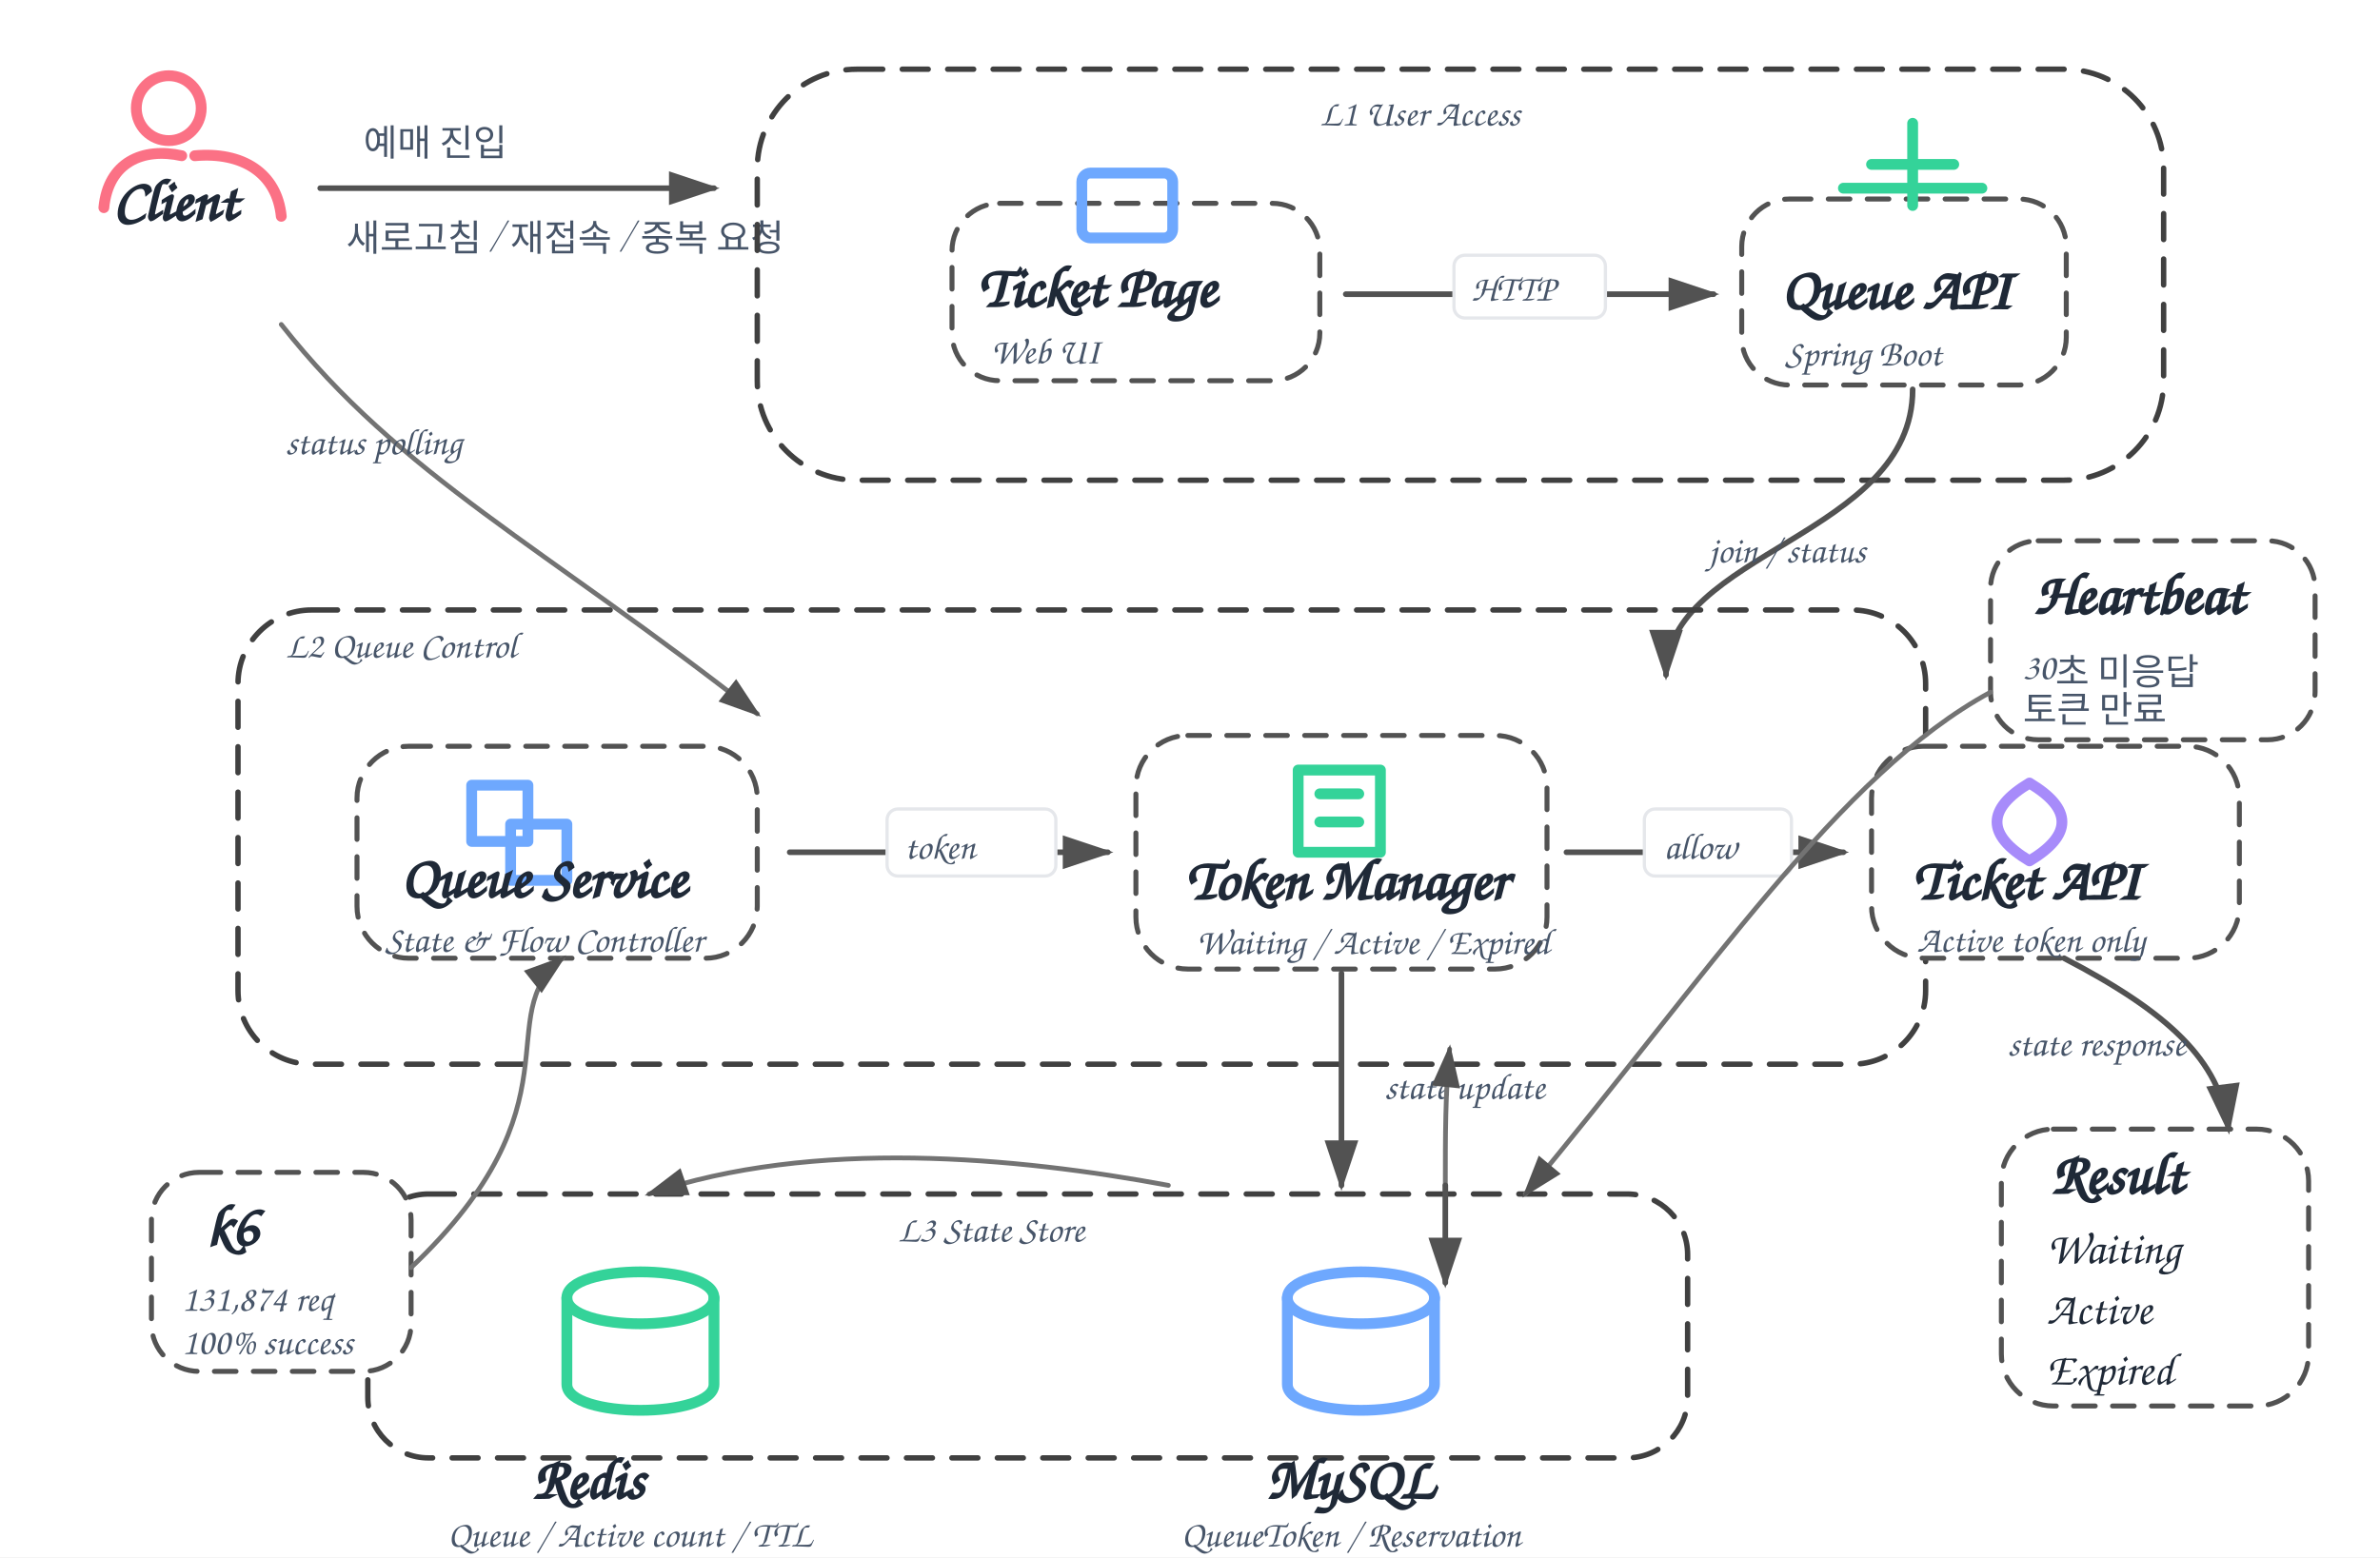
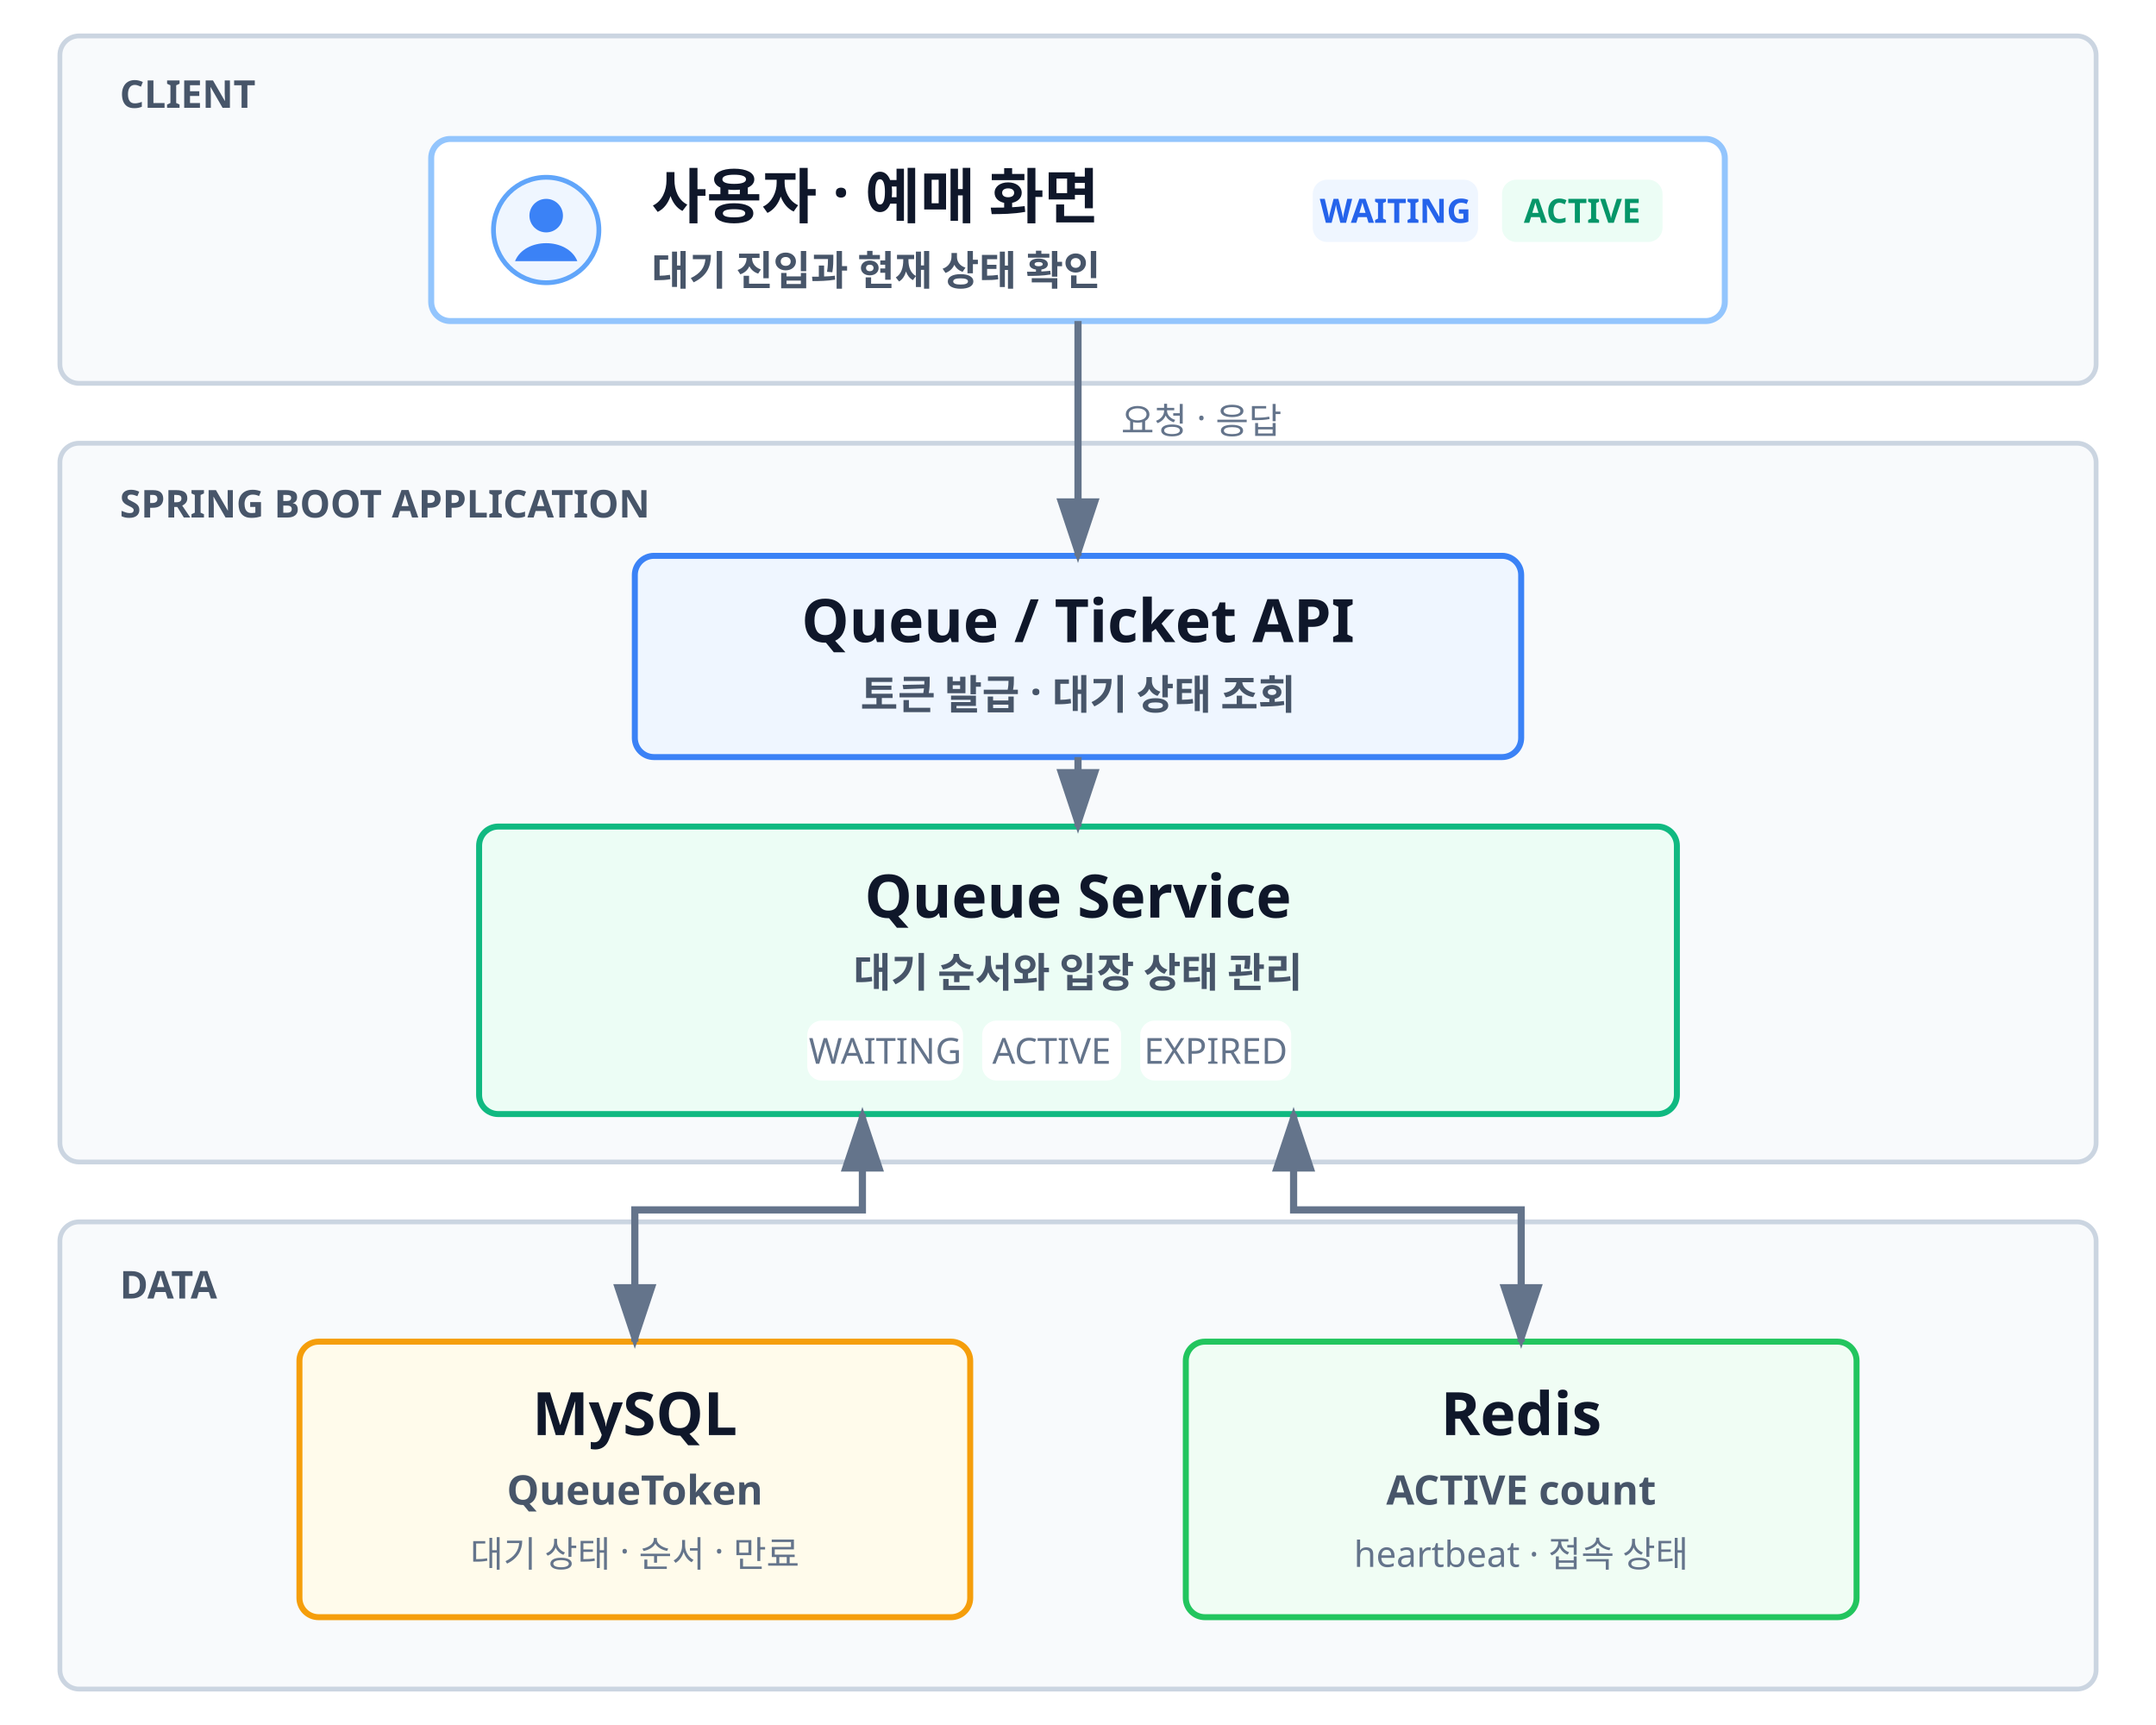
- <svg xmlns="http://www.w3.org/2000/svg" width="1100" height="720" viewBox="0 0 1100 720">
+ <svg xmlns="http://www.w3.org/2000/svg" width="900" height="720" viewBox="0 0 900 720">
  <defs>
    <style>
-       .hand { font-family: "Comic Sans MS", "Segoe Print", "Bradley Hand ITC", cursive; fill: #1f2937; }
-       .label { font-size: 27px; font-weight: 700; }
-       .mid { font-size: 21px; }
-       .small { font-size: 17px; fill: #475569; }
-       .group { fill: none; stroke: #404040; stroke-width: 2.5; stroke-dasharray: 12 9; stroke-linecap: round; }
-       .box { fill: #ffffff; stroke: #525252; stroke-width: 2.3; stroke-dasharray: 10 8; stroke-linecap: round; }
-       .line { fill: none; stroke: #525252; stroke-width: 2.6; stroke-linecap: round; stroke-linejoin: round; marker-end: url(#arrow); }
-       .thin { fill: none; stroke: #737373; stroke-width: 2.2; stroke-linecap: round; marker-end: url(#arrow); }
-       .note { fill: #ffffff; stroke: #e5e7eb; stroke-width: 1.5; }
-       .blue { stroke: #6ea8fe; fill: none; stroke-width: 5; stroke-linecap: round; stroke-linejoin: round; }
-       .green { stroke: #34d399; fill: none; stroke-width: 5; stroke-linecap: round; stroke-linejoin: round; }
-       .red { stroke: #fb7185; fill: none; stroke-width: 5; stroke-linecap: round; stroke-linejoin: round; }
-       .purple { stroke: #a78bfa; fill: none; stroke-width: 5; stroke-linecap: round; stroke-linejoin: round; }
+       text {
+         font-family: "Pretendard", "Noto Sans KR", "Malgun Gothic", sans-serif;
+         letter-spacing: 0;
+       }
+       .section-title { font-size: 16px; font-weight: 700; fill: #475569; }
+       .node-title { font-size: 25px; font-weight: 700; fill: #0f172a; }
+       .node-sub { font-size: 17px; font-weight: 600; fill: #475569; }
+       .detail { font-size: 15px; font-weight: 500; fill: #64748b; }
+       .chip { font-size: 14px; font-weight: 700; fill: #2563eb; }
+       .group { fill: #f8fafc; stroke: #cbd5e1; stroke-width: 2; }
+       .client-card { fill: #ffffff; stroke: #93c5fd; stroke-width: 2.5; }
+       .api-card { fill: #eff6ff; stroke: #3b82f6; stroke-width: 2.5; }
+       .service-card { fill: #ecfdf5; stroke: #10b981; stroke-width: 2.5; }
+       .mysql-card { fill: #fffbeb; stroke: #f59e0b; stroke-width: 2.5; }
+       .redis-card { fill: #f0fdf4; stroke: #22c55e; stroke-width: 2.5; }
+       .flow { fill: none; stroke: #64748b; stroke-width: 3; marker-end: url(#arrow); }
+       .data-flow { fill: none; stroke: #64748b; stroke-width: 3; marker-start: url(#arrow-back); marker-end: url(#arrow); }
    </style>
    <marker id="arrow" markerWidth="10" markerHeight="10" refX="8" refY="3" orient="auto">
-       <path d="M0,0 L0,6 L9,3 z" fill="#525252" />
+       <path d="M0,0 L0,6 L9,3 z" fill="#64748b" />
+     </marker>
+     <marker id="arrow-back" markerWidth="10" markerHeight="10" refX="1" refY="3" orient="auto">
+       <path d="M9,0 L9,6 L0,3 z" fill="#64748b" />
    </marker>
  </defs>
-   <rect width="1100" height="720" fill="#ffffff" />
-   <text x="52" y="102" class="hand label">Client</text>
-   <circle cx="78" cy="50" r="15" class="red" />
-   <path d="M48 96 C50 75 66 68 84 72" class="red" />
-   <path d="M90 72 C112 70 128 80 130 100" class="red" />
-   <path d="M148 87 C220 87 268 87 330 87" class="line" />
-   <text x="168" y="72" class="hand small">예매 진입</text>
-   <text x="160" y="116" class="hand small">새로고침 / 재접속 / 중복 요청</text>
-   <rect x="350" y="32" width="650" height="190" rx="46" class="group" />
-   <text x="610" y="58" class="hand small">L1 User Access</text>
-   <rect x="440" y="94" width="170" height="82" rx="22" class="box" />
-   <rect x="500" y="80" width="42" height="30" rx="4" class="blue" />
-   <text x="452" y="142" class="hand label">Ticket Page</text>
-   <text x="458" y="168" class="hand small">Web UI</text>
-   <path d="M622 136 C690 136 734 136 792 136" class="line" />
-   <rect x="672" y="118" width="70" height="29" rx="5" class="note" />
-   <text x="680" y="139" class="hand small">HTTP</text>
-   <rect x="805" y="92" width="150" height="86" rx="22" class="box" />
-   <path d="M865 76 h38 m-19 -19 v38 m-32 -8 h64" class="green" />
-   <text x="823" y="143" class="hand label">Queue API</text>
-   <text x="825" y="169" class="hand small">Spring Boot</text>
-   <path d="M884 180 C884 248 770 255 770 312" class="line" />
-   <text x="790" y="260" class="hand small">join / status</text>
-   <rect x="110" y="282" width="780" height="210" rx="34" class="group" />
-   <text x="132" y="304" class="hand small">L2 Queue Control</text>
-   <rect x="165" y="345" width="185" height="98" rx="24" class="box" />
-   <path d="M218 363 h26 v26 h-26 z M236 381 h26 v26 h-26 z" class="blue" />
-   <text x="185" y="415" class="hand label">Queue Service</text>
-   <text x="178" y="440" class="hand small">State &amp; Flow Controller</text>
-   <path d="M365 394 C425 394 457 394 512 394" class="line" />
-   <rect x="410" y="374" width="78" height="31" rx="5" class="note" />
-   <text x="418" y="397" class="hand small">token</text>
-   <rect x="525" y="340" width="190" height="108" rx="24" class="box" />
-   <path d="M600 356 h38 v38 h-38 z M610 367 h18 M610 380 h18" class="green" />
-   <text x="548" y="416" class="hand label">Token Manager</text>
-   <text x="553" y="441" class="hand small">Waiting / Active / Expired</text>
-   <path d="M724 394 C774 394 805 394 852 394" class="line" />
-   <rect x="760" y="374" width="68" height="31" rx="5" class="note" />
-   <text x="769" y="397" class="hand small">allow</text>
-   <rect x="865" y="345" width="170" height="98" rx="24" class="box" />
-   <path d="M938 362 q30 18 0 36 q-30 -18 0 -36" class="purple" />
-   <text x="884" y="416" class="hand label">Ticket API</text>
-   <text x="886" y="440" class="hand small">Active token only</text>
-   <path d="M620 450 C620 490 620 515 620 548" class="line" />
-   <text x="640" y="508" class="hand small">state update</text>
-   <rect x="170" y="552" width="610" height="122" rx="28" class="group" />
-   <text x="415" y="574" class="hand small">L3 State Store</text>
-   <path d="M262 600 C262 584 330 584 330 600 L330 640 C330 656 262 656 262 640 Z" class="green" />
-   <path d="M262 600 C262 616 330 616 330 600" class="green" />
-   <text x="246" y="693" class="hand label">Redis</text>
-   <text x="207" y="715" class="hand small">Queue / Active count / TTL</text>
-   <path d="M595 600 C595 584 663 584 663 600 L663 640 C663 656 595 656 595 640 Z" class="blue" />
-   <path d="M595 600 C595 616 663 616 663 600" class="blue" />
-   <text x="585" y="693" class="hand label">MySQL</text>
-   <text x="546" y="715" class="hand small">QueueToken / Reservation</text>
-   <path d="M540 548 C470 535 376 526 300 552" class="thin" />
-   <path d="M668 548 C668 525 668 505 670 485" class="thin" />
-   <path d="M668 548 C668 565 668 578 668 593" class="line" />
-   <rect x="925" y="522" width="142" height="128" rx="24" class="box" />
-   <text x="948" y="552" class="hand label">Result</text>
-   <text x="946" y="584" class="hand mid">Waiting</text>
-   <text x="946" y="612" class="hand mid">Active</text>
-   <text x="946" y="640" class="hand mid">Expired</text>
-   <path d="M954 443 C1002 468 1026 490 1030 522" class="line" />
-   <text x="928" y="488" class="hand small">state response</text>
-   <rect x="920" y="250" width="150" height="92" rx="22" class="box" />
-   <text x="940" y="284" class="hand label">Heartbeat</text>
-   <text x="935" y="314" class="hand small">30초 미응답</text>
-   <text x="935" y="334" class="hand small">토큰 만료</text>
-   <path d="M920 320 C850 358 790 450 705 552" class="thin" />
-   <rect x="70" y="542" width="120" height="92" rx="22" class="box" />
-   <text x="95" y="576" class="hand label">k6</text>
-   <text x="84" y="606" class="hand small">131,874 req</text>
-   <text x="84" y="626" class="hand small">100% success</text>
-   <path d="M190 586 C270 510 226 470 260 443" class="thin" />
-   <path d="M130 150 C185 220 252 253 350 330" class="thin" />
-   <text x="132" y="210" class="hand small">status polling</text>
+   <rect width="900" height="720" fill="#ffffff" />
+   <rect x="25" y="15" width="850" height="145" rx="8" class="group" />
+   <text x="50" y="45" class="section-title">CLIENT</text>
+   <rect x="180" y="58" width="540" height="76" rx="8" class="client-card" />
+   <circle cx="228" cy="96" r="22" fill="#eff6ff" stroke="#60a5fa" stroke-width="2" />
+   <circle cx="228" cy="90" r="7" fill="#3b82f6" />
+   <path d="M215 109 C219 99,237 99,241 109" fill="#3b82f6" />
+   <text x="272" y="91" class="node-title">사용자 · 예매 화면</text>
+   <text x="272" y="119" class="node-sub">대기 진입과 현재 상태 확인</text>
+   <rect x="548" y="75" width="69" height="26" rx="6" fill="#eff6ff" />
+   <text x="582.5" y="93" text-anchor="middle" class="chip">WAITING</text>
+   <rect x="627" y="75" width="67" height="26" rx="6" fill="#ecfdf5" />
+   <text x="660.5" y="93" text-anchor="middle" class="chip" style="fill:#059669">ACTIVE</text>
+   <rect x="25" y="185" width="850" height="300" rx="8" class="group" />
+   <text x="50" y="216" class="section-title">SPRING BOOT APPLICATION</text>
+   <rect x="265" y="232" width="370" height="84" rx="8" class="api-card" />
+   <text x="450" y="268" text-anchor="middle" class="node-title">Queue / Ticket API</text>
+   <text x="450" y="296" text-anchor="middle" class="node-sub">토큰 발급 · 대기 상태 조회</text>
+   <rect x="200" y="345" width="500" height="120" rx="8" class="service-card" />
+   <text x="450" y="383" text-anchor="middle" class="node-title">Queue Service</text>
+   <text x="450" y="412" text-anchor="middle" class="node-sub">대기 순서와 입장 상태 관리</text>
+   <rect x="337" y="426" width="65" height="25" rx="6" fill="#ffffff" />
+   <text x="369.5" y="444" text-anchor="middle" class="detail">WAITING</text>
+   <rect x="410" y="426" width="58" height="25" rx="6" fill="#ffffff" />
+   <text x="439" y="444" text-anchor="middle" class="detail">ACTIVE</text>
+   <rect x="476" y="426" width="63" height="25" rx="6" fill="#ffffff" />
+   <text x="507.5" y="444" text-anchor="middle" class="detail">EXPIRED</text>
+   <path d="M450 134 V232" class="flow" />
+   <text x="468" y="181" class="detail">요청 · 응답</text>
+   <path d="M450 316 V345" class="flow" />
+   <rect x="25" y="510" width="850" height="195" rx="8" class="group" />
+   <text x="50" y="542" class="section-title">DATA</text>
+   <rect x="125" y="560" width="280" height="115" rx="8" class="mysql-card" />
+   <text x="265" y="599" text-anchor="middle" class="node-title">MySQL</text>
+   <text x="265" y="628" text-anchor="middle" class="node-sub">QueueToken</text>
+   <text x="265" y="654" text-anchor="middle" class="detail">대기 상태 · 순서 · 만료</text>
+   <rect x="495" y="560" width="280" height="115" rx="8" class="redis-card" />
+   <text x="635" y="599" text-anchor="middle" class="node-title">Redis</text>
+   <text x="635" y="628" text-anchor="middle" class="node-sub">ACTIVE count</text>
+   <text x="635" y="654" text-anchor="middle" class="detail">heartbeat · 접속 상태</text>
+   <path d="M360 465 V505 H265 V560" class="data-flow" />
+   <path d="M540 465 V505 H635 V560" class="data-flow" />
</svg>
